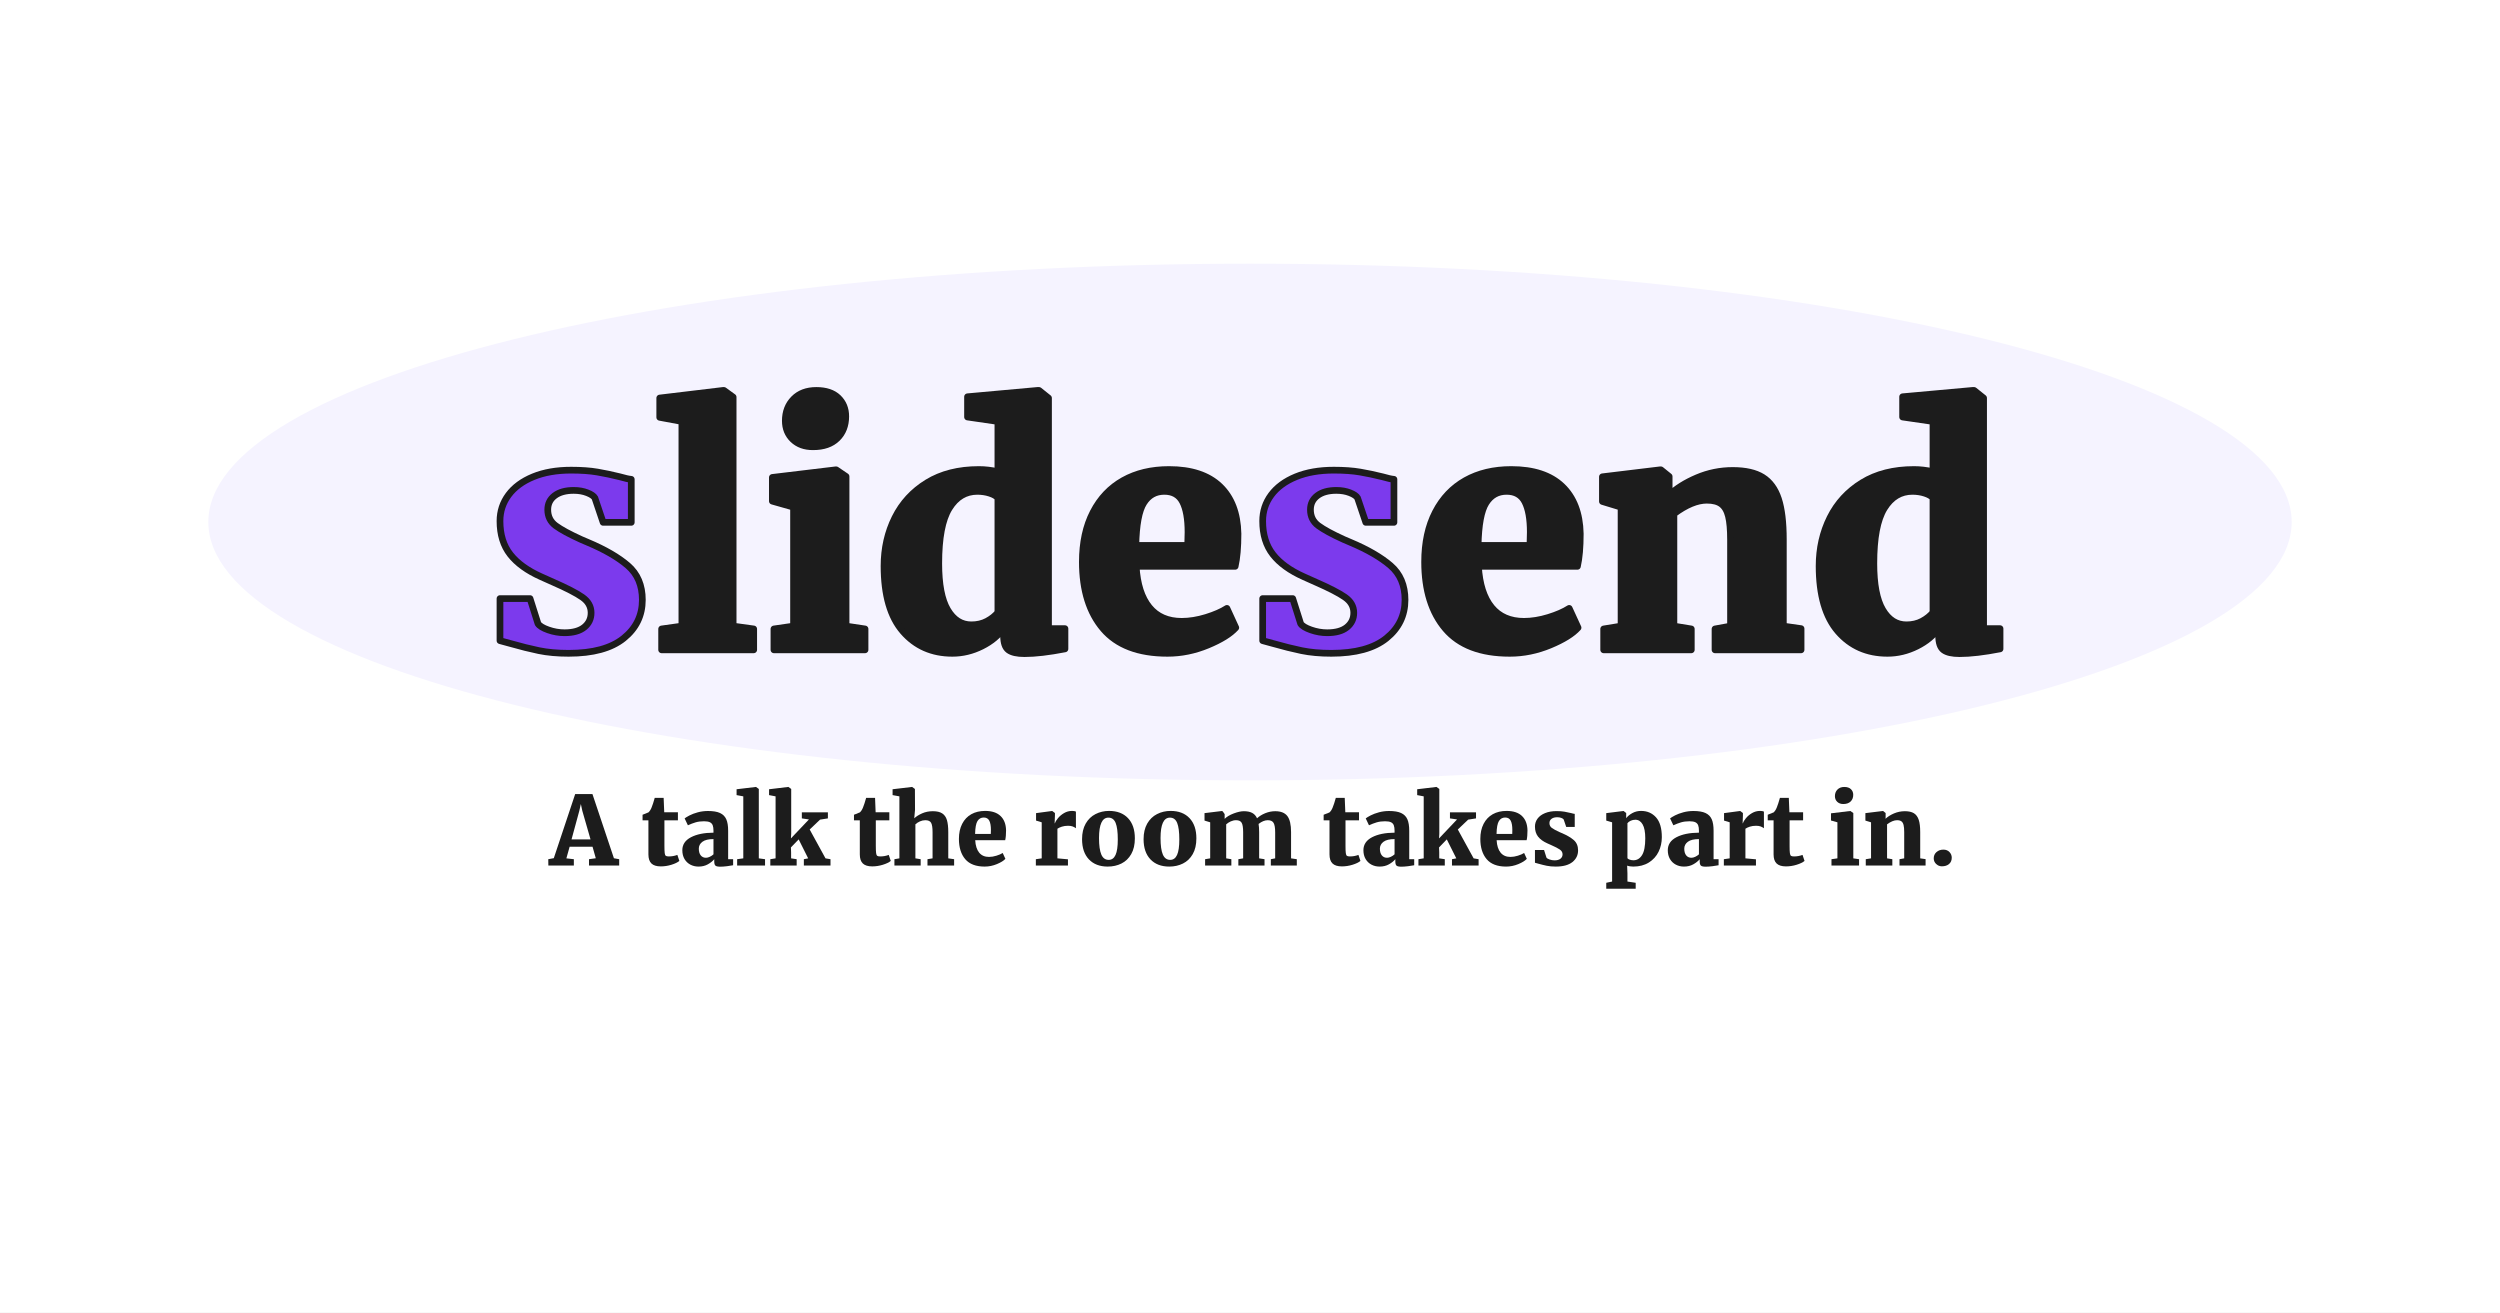
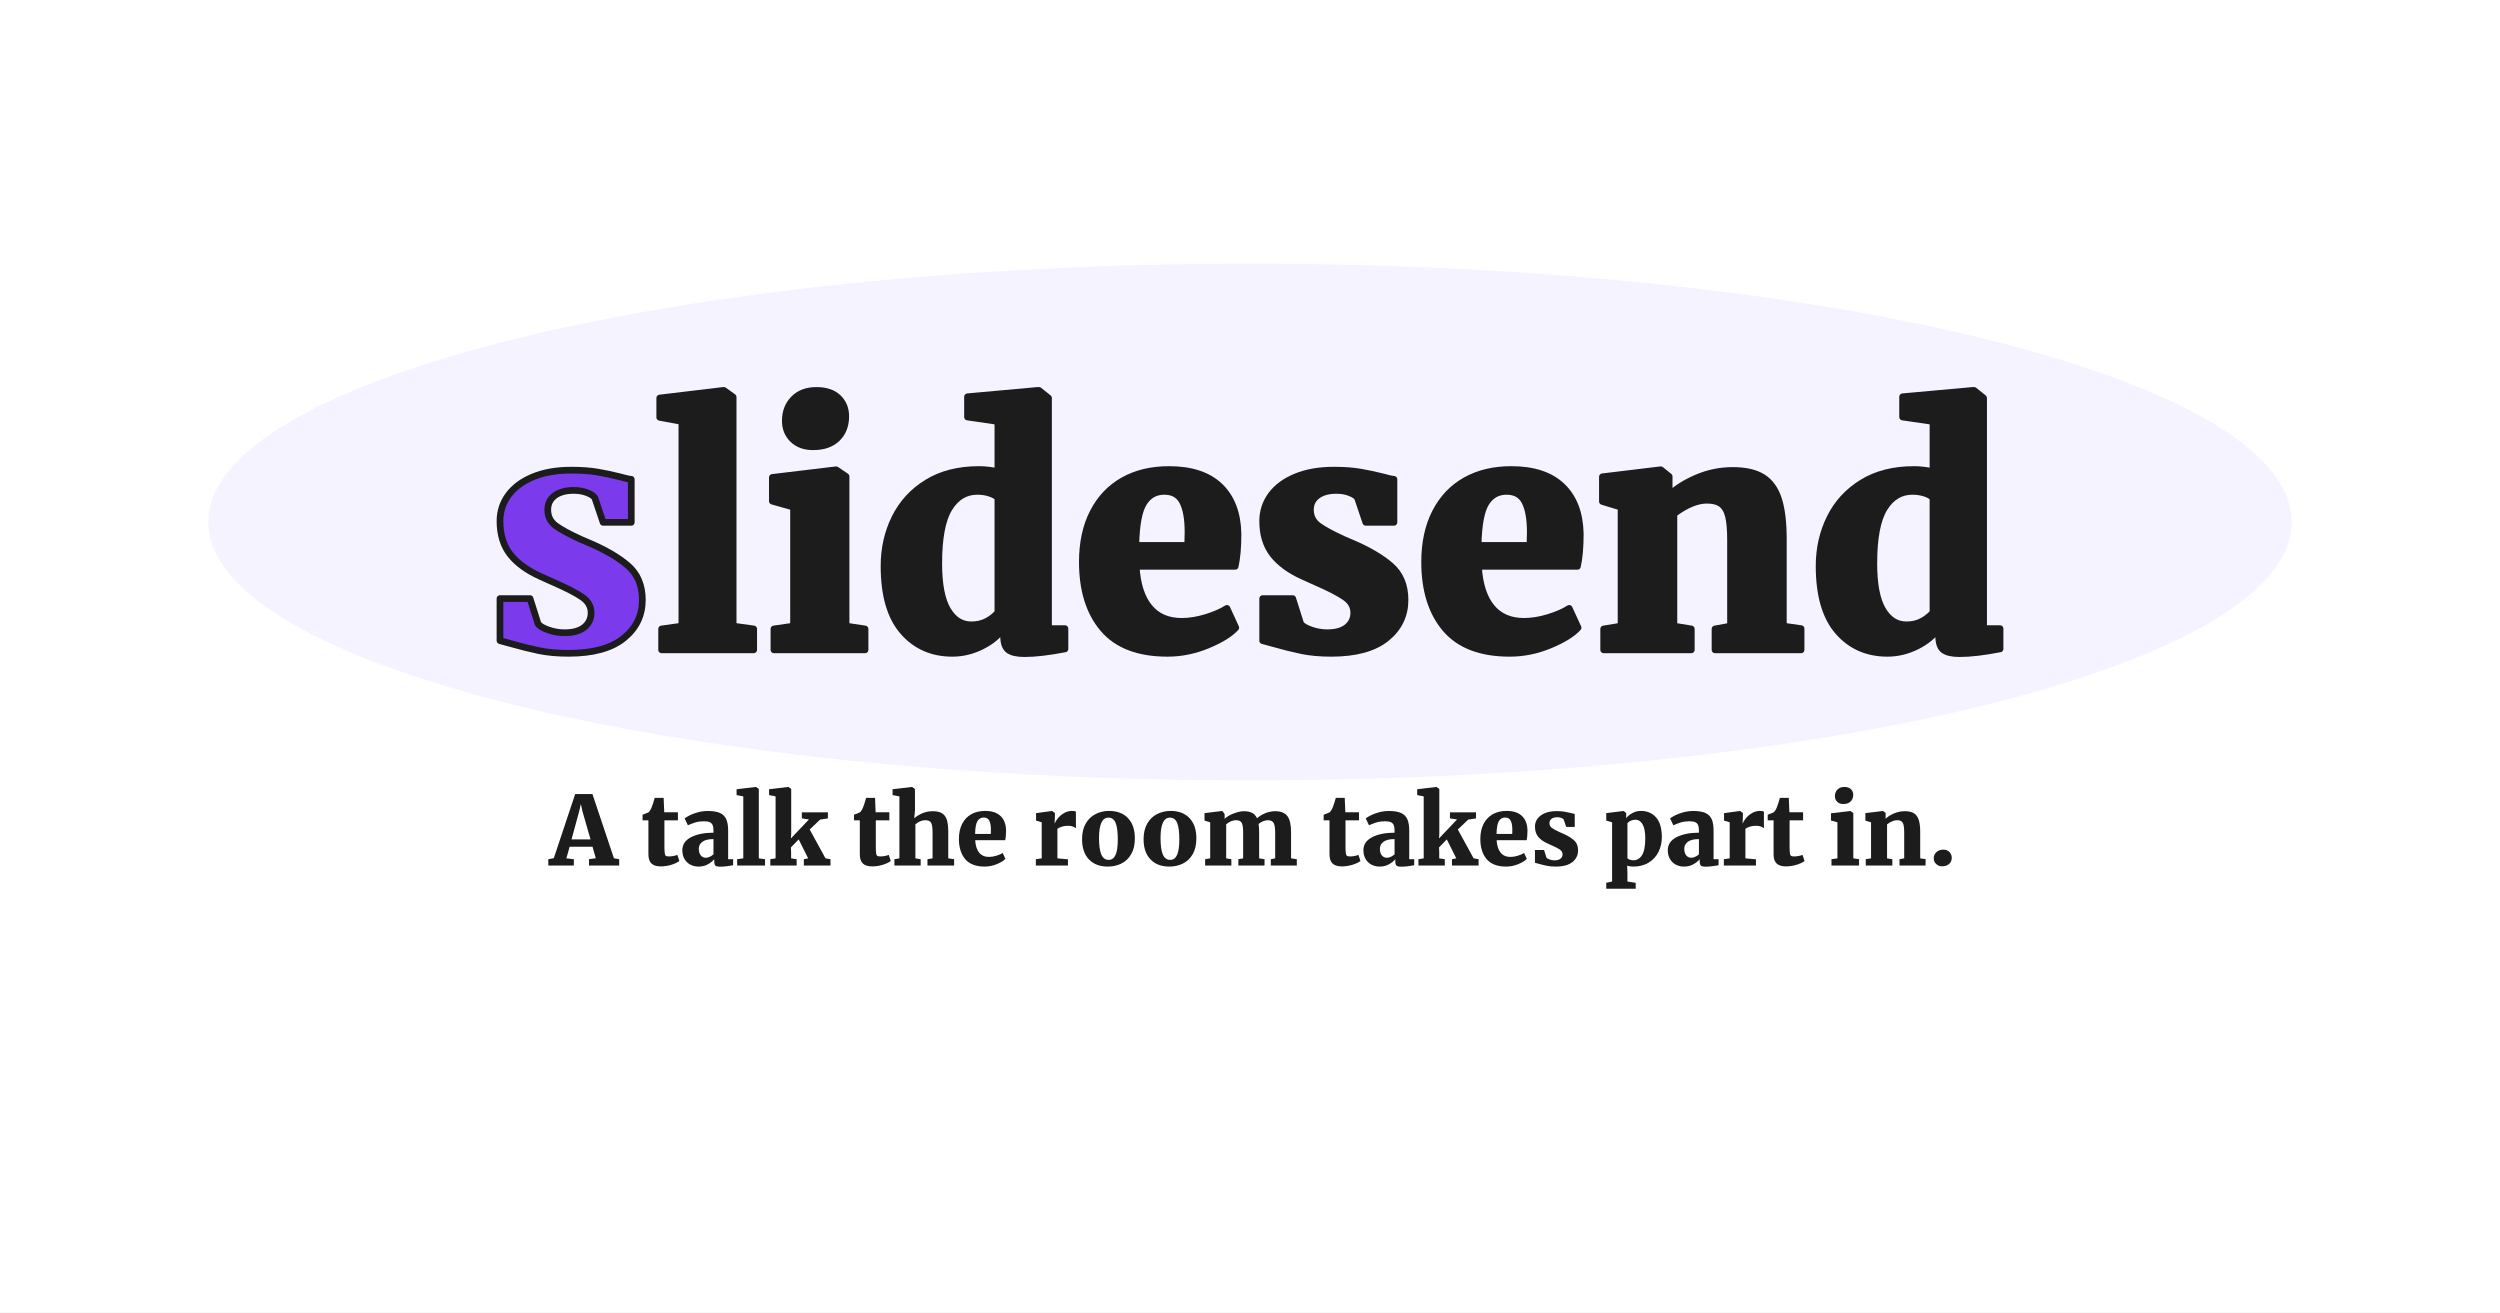
<svg xmlns="http://www.w3.org/2000/svg" width="1200" height="630" viewBox="0 0 1200 630">
  <rect width="1200" height="630" fill="#FFFFFF" />
  <ellipse cx="600" cy="250.57" rx="500" ry="124" fill="#F5F3FF" />
  <g transform="translate(232.86 311.92) scale(0.6438)">
    <path fill="#7C3AED" stroke="#1C1C1C" stroke-width="5" stroke-linejoin="round" d="M39.39 -19.58Q41.04 -16.98 47.05 -14.86Q53.07 -12.74 59.2 -12.74Q68.87 -12.74 73.94 -16.86Q79.01 -20.99 79.01 -27.59Q79.01 -34.67 72.41 -39.27Q65.8 -43.87 50.71 -50.47L41.75 -54.48Q26.42 -61.32 18.75 -71.11Q11.08 -80.9 11.08 -95.99Q11.08 -106.84 17.45 -115.45Q23.82 -124.06 35.85 -129.01Q47.88 -133.96 64.15 -133.96Q75.47 -133.96 83.73 -132.55Q91.98 -131.13 100.47 -129.01Q106.13 -127.36 108.96 -127.12V-95.05H87.97L81.84 -113.21Q80.66 -115.33 76.18 -117.1Q71.7 -118.87 66.04 -118.87Q57.08 -118.87 51.89 -114.98Q46.7 -111.08 46.7 -104.48Q46.7 -96.93 52.59 -92.57Q58.49 -88.21 71.46 -82.31L76.42 -80.19Q95.52 -72.17 106.37 -62.85Q117.22 -53.54 117.22 -37.26Q117.22 -19.81 103.3 -8.61Q89.39 2.59 62.26 2.59Q49.76 2.59 40.09 0.59Q30.42 -1.42 18.87 -4.72L11.08 -6.84V-38.21H33.49Z" />
    <path fill="#1C1C1C" stroke="#1C1C1C" stroke-width="5" stroke-linejoin="round" d="M146.7 -170.28 130.19 -173.35V-187.74L177.36 -193.4H178.07L184.91 -188.44V-17.69L200.24 -15.57V0H131.6V-15.57L146.7 -17.69Z" />
    <path fill="#1C1C1C" stroke="#1C1C1C" stroke-width="5" stroke-linejoin="round" d="M223.82 -170.75Q223.82 -180.66 230.07 -187.03Q236.32 -193.4 246.93 -193.4Q257.55 -193.4 263.21 -187.97Q268.87 -182.55 268.87 -174.06Q268.87 -163.92 262.5 -157.67Q256.13 -151.42 244.58 -151.42H244.34Q235.14 -151.42 229.48 -156.84Q223.82 -162.26 223.82 -170.75ZM229.95 -106.37 214.15 -110.85V-128.54L261.32 -134.2H261.79L269.1 -129.25V-17.69L283.25 -15.57V0H215.33V-15.57L229.95 -17.69Z" />
    <path fill="#1C1C1C" stroke="#1C1C1C" stroke-width="5" stroke-linejoin="round" d="M297.41 -62.5Q297.41 -82.08 305.54 -98.47Q313.68 -114.86 329.6 -124.65Q345.52 -134.43 368.16 -134.43Q375 -134.43 382.31 -132.78V-170.28L359.67 -173.58V-188.68L411.79 -193.4H412.97L420.05 -187.74V-15.8H432.31V-0.71Q414.15 2.83 402.12 2.83Q393.87 2.83 390.21 0.12Q386.56 -2.59 386.56 -10.38V-16.27Q380.9 -8.02 370.28 -2.71Q359.67 2.59 348.35 2.59Q325.71 2.59 311.56 -13.68Q297.41 -29.95 297.41 -62.5ZM382.31 -27.83V-113.21Q380.66 -115.33 376.3 -116.75Q371.93 -118.16 366.98 -118.16Q353.77 -118.16 345.99 -105.54Q338.21 -92.92 338.21 -64.39Q338.21 -41.04 344.81 -29.83Q351.42 -18.63 362.5 -18.63Q369.1 -18.63 374.17 -21.34Q379.25 -24.06 382.31 -27.83Z" />
    <path fill="#1C1C1C" stroke="#1C1C1C" stroke-width="5" stroke-linejoin="round" d="M445.28 -65.57Q445.28 -87.03 453.3 -102.59Q461.32 -118.16 475.83 -126.3Q490.33 -134.43 509.91 -134.43Q534.67 -134.43 547.76 -121.93Q560.85 -109.43 561.32 -86.56Q561.32 -71.46 559.2 -62.26H485.38Q486.56 -42.22 495.17 -31.72Q503.77 -21.23 519.34 -21.23Q528.07 -21.23 537.62 -24.17Q547.17 -27.12 553.07 -30.9L559.67 -16.51Q553.54 -9.67 538.8 -3.54Q524.06 2.59 508.73 2.59Q476.42 2.59 460.85 -15.68Q445.28 -33.96 445.28 -65.57ZM523.82 -77.83 524.06 -87.74Q524.06 -102.59 520.05 -110.38Q516.04 -118.16 506.37 -118.16Q496.46 -118.16 491.04 -109.55Q485.61 -100.94 485.14 -77.83Z" />
-     <path fill="#7C3AED" stroke="#1C1C1C" stroke-width="5" stroke-linejoin="round" d="M608.02 -19.58Q609.67 -16.98 615.68 -14.86Q621.7 -12.74 627.83 -12.74Q637.5 -12.74 642.57 -16.86Q647.64 -20.99 647.64 -27.59Q647.64 -34.67 641.04 -39.27Q634.43 -43.87 619.34 -50.47L610.38 -54.48Q595.05 -61.32 587.38 -71.11Q579.72 -80.9 579.72 -95.99Q579.72 -106.84 586.08 -115.45Q592.45 -124.06 604.48 -129.01Q616.51 -133.96 632.78 -133.96Q644.1 -133.96 652.36 -132.55Q660.61 -131.13 669.1 -129.01Q674.76 -127.36 677.59 -127.12V-95.05H656.6L650.47 -113.21Q649.29 -115.33 644.81 -117.1Q640.33 -118.87 634.67 -118.87Q625.71 -118.87 620.52 -114.98Q615.33 -111.08 615.33 -104.48Q615.33 -96.93 621.23 -92.57Q627.12 -88.21 640.09 -82.31L645.05 -80.19Q664.15 -72.17 675 -62.85Q685.85 -53.54 685.85 -37.26Q685.85 -19.81 671.93 -8.61Q658.02 2.59 630.9 2.59Q618.4 2.59 608.73 0.59Q599.06 -1.42 587.5 -4.72L579.72 -6.84V-38.21H602.12Z" />
+     <path fill="#1C1C1C" stroke="#1C1C1C" stroke-width="5" stroke-linejoin="round" d="M608.02 -19.58Q609.67 -16.98 615.68 -14.86Q621.7 -12.74 627.83 -12.74Q637.5 -12.74 642.57 -16.86Q647.64 -20.99 647.64 -27.59Q647.64 -34.67 641.04 -39.27Q634.43 -43.87 619.34 -50.47L610.38 -54.48Q595.05 -61.32 587.38 -71.11Q579.72 -80.9 579.72 -95.99Q579.72 -106.84 586.08 -115.45Q592.45 -124.06 604.48 -129.01Q616.51 -133.96 632.78 -133.96Q644.1 -133.96 652.36 -132.55Q660.61 -131.13 669.1 -129.01Q674.76 -127.36 677.59 -127.12V-95.05H656.6L650.47 -113.21Q649.29 -115.33 644.81 -117.1Q640.33 -118.87 634.67 -118.87Q625.71 -118.87 620.52 -114.98Q615.33 -111.08 615.33 -104.48Q615.33 -96.93 621.23 -92.57Q627.12 -88.21 640.09 -82.31L645.05 -80.19Q664.15 -72.17 675 -62.85Q685.85 -53.54 685.85 -37.26Q685.85 -19.81 671.93 -8.61Q658.02 2.59 630.9 2.59Q618.4 2.59 608.73 0.59Q599.06 -1.42 587.5 -4.72L579.72 -6.84V-38.21H602.12Z" />
    <path fill="#1C1C1C" stroke="#1C1C1C" stroke-width="5" stroke-linejoin="round" d="M700.47 -65.57Q700.47 -87.03 708.49 -102.59Q716.51 -118.16 731.01 -126.3Q745.52 -134.43 765.09 -134.43Q789.86 -134.43 802.95 -121.93Q816.04 -109.43 816.51 -86.56Q816.51 -71.46 814.39 -62.26H740.57Q741.75 -42.22 750.35 -31.72Q758.96 -21.23 774.53 -21.23Q783.25 -21.23 792.81 -24.17Q802.36 -27.12 808.25 -30.9L814.86 -16.51Q808.73 -9.67 793.99 -3.54Q779.25 2.59 763.92 2.59Q731.6 2.59 716.04 -15.68Q700.47 -33.96 700.47 -65.57ZM779.01 -77.83 779.25 -87.74Q779.25 -102.59 775.24 -110.38Q771.23 -118.16 761.56 -118.16Q751.65 -118.16 746.23 -109.55Q740.8 -100.94 740.33 -77.83Z" />
    <path fill="#1C1C1C" stroke="#1C1C1C" stroke-width="5" stroke-linejoin="round" d="M846.93 -106.37 833.02 -110.61V-129.01L875.94 -134.2H876.65L882.78 -129.25V-120.52L882.55 -115.09Q890.8 -122.88 903.54 -128.3Q916.27 -133.73 930.19 -133.73Q944.34 -133.73 952.48 -128.66Q960.61 -123.58 964.27 -112.5Q967.92 -101.42 967.92 -82.31V-17.69L981.13 -15.8V0H916.98V-15.57L928.54 -17.69V-82.08Q928.54 -93.4 927 -99.65Q925.47 -105.9 921.7 -108.73Q917.92 -111.56 910.85 -111.56Q900 -111.56 886.32 -101.42V-17.69L899.29 -15.57V0H833.96V-15.57L846.93 -17.69Z" />
    <path fill="#1C1C1C" stroke="#1C1C1C" stroke-width="5" stroke-linejoin="round" d="M994.58 -62.5Q994.58 -82.08 1002.71 -98.47Q1010.85 -114.86 1026.77 -124.65Q1042.69 -134.43 1065.33 -134.43Q1072.17 -134.43 1079.48 -132.78V-170.28L1056.84 -173.58V-188.68L1108.96 -193.4H1110.14L1117.22 -187.74V-15.8H1129.48V-0.71Q1111.32 2.83 1099.29 2.83Q1091.04 2.83 1087.38 0.12Q1083.73 -2.59 1083.73 -10.38V-16.27Q1078.07 -8.02 1067.45 -2.71Q1056.84 2.59 1045.52 2.59Q1022.88 2.59 1008.73 -13.68Q994.58 -29.95 994.58 -62.5ZM1079.48 -27.83V-113.21Q1077.83 -115.33 1073.47 -116.75Q1069.1 -118.16 1064.15 -118.16Q1050.94 -118.16 1043.16 -105.54Q1035.38 -92.92 1035.38 -64.39Q1035.38 -41.04 1041.98 -29.83Q1048.58 -18.63 1059.67 -18.63Q1066.27 -18.63 1071.34 -21.34Q1076.42 -24.06 1079.48 -27.83Z" />
  </g>
  <path fill="#1C1C1C" d="M276.09 381.14H284.37L294.68 411.96L297.21 412.42V415.46H282.72V412.42L285.98 411.96L284.42 406.44H273.42L271.86 412.01L275.45 412.42V415.46H263.21L263.17 412.42L265.83 411.92ZM279.5 389.15 278.81 385.93 278.07 389.19 274.34 402.9H283.45Z" />
  <path fill="#1C1C1C" d="M311.24 410.12V393.75H308.43V391.08L309.35 390.71Q310.45 390.34 311.28 389.93Q312.2 389.05 312.75 387.63Q313.44 385.97 314.27 382.98H318.55L318.83 389.88H325.4V393.75H318.92V405.94Q318.92 408.47 319.06 409.48Q319.19 410.49 319.58 410.79Q319.98 411.09 321.03 411.09Q323.2 411.09 325.13 410.35L326.09 413.25Q324.81 414.31 322.27 415.09Q319.75 415.87 317.17 415.87Q314.13 415.87 312.68 414.47Q311.24 413.07 311.24 410.12Z" />
  <path fill="#1C1C1C" d="M342.47 399.68V398.76Q342.47 397.1 342.1 396.14Q341.73 395.17 340.77 394.69Q339.8 394.21 337.92 394.21Q335.66 394.21 333.89 394.73Q332.12 395.26 330.19 396.14L328.62 392.83Q329.36 392.23 331.02 391.38Q332.67 390.53 334.99 389.9Q337.32 389.28 339.85 389.28Q343.53 389.28 345.62 390.25Q347.71 391.22 348.61 393.24Q349.51 395.26 349.51 398.76V412.42H351.9V415.32Q350.84 415.55 348.96 415.78Q347.07 416.01 345.74 416.01Q343.99 416.01 343.41 415.5Q342.84 415 342.84 413.48V412.42Q341.69 413.8 339.76 414.88Q337.82 415.96 335.29 415.96Q333.13 415.96 331.36 415.02Q329.59 414.08 328.55 412.31Q327.52 410.54 327.52 408.1Q327.52 404.05 331.64 401.89Q335.75 399.73 342.47 399.68ZM342.47 410.08V402.76Q338.88 402.76 337.16 404.05Q335.43 405.34 335.43 407.36Q335.43 409.43 336.35 410.58Q337.27 411.73 338.88 411.73Q339.71 411.73 340.72 411.25Q341.73 410.77 342.47 410.08Z" />
  <path fill="#1C1C1C" d="M356.78 382.25 353.56 381.65V378.84L362.75 377.74H362.89L364.23 378.7V412.01L367.22 412.42V415.46H353.83V412.42L356.78 412.01Z" />
  <path fill="#1C1C1C" d="M372.28 382.25 369.15 381.65V378.84L378.3 377.74H378.44L379.78 378.7V400.19L379.64 402.44L388.29 393.33L384.88 392.83V389.93H397.39V392.83L393.62 393.42L388.65 398.16L396.24 412.01L398.64 412.42V415.46H385.85V412.42L387.92 412.01L383.36 402.9L379.64 406.76L379.73 409.11V412.01L382.4 412.42V415.46H369.75V412.42L372.28 412.01Z" />
  <path fill="#1C1C1C" d="M412.71 410.12V393.75H409.91V391.08L410.83 390.71Q411.93 390.34 412.76 389.93Q413.68 389.05 414.23 387.63Q414.92 385.97 415.75 382.98H420.03L420.3 389.88H426.88V393.75H420.39V405.94Q420.39 408.47 420.53 409.48Q420.67 410.49 421.06 410.79Q421.45 411.09 422.51 411.09Q424.67 411.09 426.6 410.35L427.57 413.25Q426.28 414.31 423.75 415.09Q421.22 415.87 418.65 415.87Q415.61 415.87 414.16 414.47Q412.71 413.07 412.71 410.12Z" />
  <path fill="#1C1C1C" d="M431.71 382.25 428.44 381.65V378.84L437.69 377.74H437.83L439.16 378.7L439.21 388.69L438.84 392.78Q440.27 391.45 442.61 390.41Q444.96 389.38 447.76 389.38Q450.66 389.38 452.27 390.43Q453.88 391.49 454.53 393.65Q455.17 395.82 455.17 399.4V412.01L457.98 412.42V415.46H445.19V412.42L447.63 412.01V399.45Q447.63 396.23 446.94 394.96Q446.25 393.7 444.13 393.7Q442.84 393.7 441.55 394.27Q440.27 394.85 439.39 395.68V412.01L441.92 412.42V415.46H429.32V412.42L431.71 412.01Z" />
  <path fill="#1C1C1C" d="M460.28 402.67Q460.28 398.48 461.84 395.45Q463.4 392.41 466.23 390.82Q469.06 389.24 472.88 389.24Q477.71 389.24 480.26 391.68Q482.82 394.11 482.91 398.58Q482.91 401.52 482.49 403.31H468.1Q468.33 407.22 470 409.27Q471.68 411.32 474.72 411.32Q476.42 411.32 478.28 410.74Q480.15 410.17 481.3 409.43L482.59 412.24Q481.39 413.57 478.51 414.77Q475.64 415.96 472.65 415.96Q466.35 415.96 463.31 412.4Q460.28 408.83 460.28 402.67ZM475.59 400.28 475.64 398.35Q475.64 395.45 474.86 393.93Q474.08 392.41 472.19 392.41Q470.26 392.41 469.2 394.09Q468.14 395.77 468.05 400.28Z" />
  <path fill="#1C1C1C" d="M497.21 412.42 500.02 412.01V394.71L497.31 393.88V390.3L504.94 389.28H505.08L506.37 390.25V391.35L506.23 395.17H506.37Q506.69 394.11 507.84 392.71Q508.99 391.31 510.76 390.27Q512.53 389.24 514.6 389.24Q515.8 389.24 516.44 389.56V397.56Q515.71 397.01 514.85 396.69Q514 396.37 512.67 396.37Q511.01 396.37 509.68 396.8Q508.35 397.24 507.56 397.79V412.01L512.62 412.47V415.46H497.21Z" />
  <path fill="#1C1C1C" d="M532.36 389.24Q538.15 389.24 541.44 392.71Q544.73 396.18 544.73 402.39Q544.73 406.95 542.98 409.98Q541.24 413.02 538.29 414.49Q535.35 415.96 531.71 415.96Q525.96 415.96 522.67 412.49Q519.39 409.02 519.39 402.81Q519.39 398.39 521.13 395.33Q522.88 392.27 525.85 390.76Q528.82 389.24 532.36 389.24ZM536.54 402.95Q536.54 397.56 535.51 395.01Q534.47 392.46 532.04 392.46Q527.53 392.46 527.53 402.26Q527.53 407.59 528.63 410.17Q529.74 412.74 532.17 412.74Q534.38 412.74 535.46 410.37Q536.54 408.01 536.54 402.95Z" />
  <path fill="#1C1C1C" d="M561.89 389.24Q567.68 389.24 570.97 392.71Q574.26 396.18 574.26 402.39Q574.26 406.95 572.51 409.98Q570.77 413.02 567.82 414.49Q564.88 415.96 561.25 415.96Q555.5 415.96 552.21 412.49Q548.92 409.02 548.92 402.81Q548.92 398.39 550.66 395.33Q552.41 392.27 555.38 390.76Q558.35 389.24 561.89 389.24ZM566.07 402.95Q566.07 397.56 565.04 395.01Q564 392.46 561.57 392.46Q557.06 392.46 557.06 402.26Q557.06 407.59 558.16 410.17Q559.27 412.74 561.7 412.74Q563.91 412.74 564.99 410.37Q566.07 408.01 566.07 402.95Z" />
  <path fill="#1C1C1C" d="M578.45 412.42 580.89 412.01V394.71L578.17 393.88V390.3L586.55 389.28L586.91 389.47L587.83 390.76V393.06Q589.31 391.54 592.16 390.46Q595.01 389.38 597.03 389.38Q599.52 389.38 601.06 390.2Q602.6 391.03 603.38 392.78Q604.95 391.31 607.31 390.34Q609.68 389.38 612.12 389.38Q616.17 389.38 617.94 391.72Q619.71 394.07 619.71 399.4V412.01L622.47 412.42V415.46H610V412.42L612.08 412.01V399.59Q612.08 396.28 611.32 394.99Q610.56 393.7 608.53 393.7Q606.42 393.7 604.12 395.49Q604.39 397.2 604.39 399.4V412.01L606.97 412.42V415.46H594.41V412.42L596.71 412.01V399.45Q596.71 396.18 596 394.94Q595.28 393.7 593.31 393.7Q592.02 393.7 590.75 394.27Q589.49 394.85 588.57 395.68V412.01L591.05 412.42V415.46H578.45Z" />
  <path fill="#1C1C1C" d="M638.16 410.12V393.75H635.35V391.08L636.27 390.71Q637.38 390.34 638.2 389.93Q639.12 389.05 639.67 387.63Q640.37 385.97 641.19 382.98H645.47L645.75 389.88H652.33V393.75H645.84V405.94Q645.84 408.47 645.98 409.48Q646.12 410.49 646.51 410.79Q646.9 411.09 647.96 411.09Q650.12 411.09 652.05 410.35L653.01 413.25Q651.73 414.31 649.2 415.09Q646.67 415.87 644.09 415.87Q641.05 415.87 639.61 414.47Q638.16 413.07 638.16 410.12Z" />
  <path fill="#1C1C1C" d="M669.39 399.68V398.76Q669.39 397.1 669.02 396.14Q668.65 395.17 667.69 394.69Q666.72 394.21 664.84 394.21Q662.58 394.21 660.81 394.73Q659.04 395.26 657.11 396.14L655.55 392.83Q656.28 392.23 657.94 391.38Q659.59 390.53 661.92 389.9Q664.24 389.28 666.77 389.28Q670.45 389.28 672.54 390.25Q674.63 391.22 675.53 393.24Q676.43 395.26 676.43 398.76V412.42H678.82V415.32Q677.76 415.55 675.88 415.78Q673.99 416.01 672.66 416.01Q670.91 416.01 670.33 415.5Q669.76 415 669.76 413.48V412.42Q668.61 413.8 666.68 414.88Q664.75 415.96 662.22 415.96Q660.05 415.96 658.28 415.02Q656.51 414.08 655.48 412.31Q654.44 410.54 654.44 408.1Q654.44 404.05 658.56 401.89Q662.68 399.73 669.39 399.68ZM669.39 410.08V402.76Q665.8 402.76 664.08 404.05Q662.35 405.34 662.35 407.36Q662.35 409.43 663.27 410.58Q664.19 411.73 665.8 411.73Q666.63 411.73 667.64 411.25Q668.65 410.77 669.39 410.08Z" />
  <path fill="#1C1C1C" d="M683.38 382.25 680.25 381.65V378.84L689.4 377.74H689.54L690.87 378.7V400.19L690.74 402.44L699.38 393.33L695.98 392.83V389.93H708.49V392.83L704.72 393.42L699.75 398.16L707.34 412.01L709.73 412.42V415.46H696.95V412.42L699.02 412.01L694.46 402.9L690.74 406.76L690.83 409.11V412.01L693.5 412.42V415.46H680.85V412.42L683.38 412.01Z" />
  <path fill="#1C1C1C" d="M710.56 402.67Q710.56 398.48 712.12 395.45Q713.69 392.41 716.52 390.82Q719.35 389.24 723.16 389.24Q728 389.24 730.55 391.68Q733.1 394.11 733.19 398.58Q733.19 401.52 732.78 403.31H718.38Q718.61 407.22 720.29 409.27Q721.97 411.32 725 411.32Q726.71 411.32 728.57 410.74Q730.43 410.17 731.58 409.43L732.87 412.24Q731.67 413.57 728.8 414.77Q725.92 415.96 722.93 415.96Q716.63 415.96 713.6 412.4Q710.56 408.83 710.56 402.67ZM725.88 400.28 725.92 398.35Q725.92 395.45 725.14 393.93Q724.36 392.41 722.48 392.41Q720.54 392.41 719.49 394.09Q718.43 395.77 718.34 400.28Z" />
  <path fill="#1C1C1C" d="M742.3 411.64Q742.62 412.15 743.8 412.56Q744.97 412.97 746.17 412.97Q748.05 412.97 749.04 412.17Q750.03 411.36 750.03 410.08Q750.03 408.7 748.74 407.8Q747.45 406.9 744.51 405.61L742.76 404.83Q739.77 403.5 738.28 401.59Q736.78 399.68 736.78 396.74Q736.78 394.62 738.02 392.94Q739.26 391.26 741.61 390.3Q743.96 389.33 747.13 389.33Q749.34 389.33 750.95 389.61Q752.56 389.88 754.22 390.3Q755.32 390.62 755.87 390.66V396.92H751.78L750.58 393.38Q750.35 392.96 749.48 392.62Q748.6 392.27 747.5 392.27Q745.75 392.27 744.74 393.03Q743.73 393.79 743.73 395.08Q743.73 396.55 744.88 397.4Q746.03 398.25 748.56 399.4L749.52 399.82Q753.25 401.38 755.37 403.2Q757.48 405.02 757.48 408.19Q757.48 411.59 754.77 413.78Q752.05 415.96 746.76 415.96Q744.33 415.96 742.44 415.57Q740.55 415.18 738.3 414.54L736.78 414.12V408.01H741.15Z" />
  <path fill="#1C1C1C" d="M783.93 415.96Q783.19 415.96 782.34 415.83Q781.49 415.69 781.03 415.5L781.17 419.23V423.14L785.13 423.74V426.59H771V423.74L773.81 423.14V394.71L771 393.88V390.3L779.24 389.28H779.33L780.57 390.25V392.73Q781.63 391.31 783.54 390.27Q785.45 389.24 787.7 389.24Q792.12 389.24 794.9 392.34Q797.68 395.45 797.68 401.84Q797.68 405.66 796.1 408.88Q794.51 412.1 791.41 414.03Q788.3 415.96 783.93 415.96ZM781.17 395.13V411.96Q781.49 412.38 782.3 412.65Q783.1 412.93 784.07 412.93Q786.64 412.93 788.19 410.44Q789.73 407.96 789.73 402.39Q789.73 397.89 788.44 395.68Q787.15 393.47 784.99 393.47Q783.79 393.47 782.74 393.95Q781.68 394.44 781.17 395.13Z" />
  <path fill="#1C1C1C" d="M815.49 399.68V398.76Q815.49 397.1 815.12 396.14Q814.75 395.17 813.79 394.69Q812.82 394.21 810.93 394.21Q808.68 394.21 806.91 394.73Q805.14 395.26 803.21 396.14L801.64 392.83Q802.38 392.23 804.03 391.38Q805.69 390.53 808.01 389.9Q810.34 389.28 812.87 389.28Q816.55 389.28 818.64 390.25Q820.73 391.22 821.63 393.24Q822.52 395.26 822.52 398.76V412.42H824.92V415.32Q823.86 415.55 821.97 415.78Q820.09 416.01 818.75 416.01Q817 416.01 816.43 415.5Q815.86 415 815.86 413.48V412.42Q814.71 413.8 812.77 414.88Q810.84 415.96 808.31 415.96Q806.15 415.96 804.38 415.02Q802.61 414.08 801.57 412.31Q800.54 410.54 800.54 408.1Q800.54 404.05 804.65 401.89Q808.77 399.73 815.49 399.68ZM815.49 410.08V402.76Q811.9 402.76 810.17 404.05Q808.45 405.34 808.45 407.36Q808.45 409.43 809.37 410.58Q810.29 411.73 811.9 411.73Q812.73 411.73 813.74 411.25Q814.75 410.77 815.49 410.08Z" />
  <path fill="#1C1C1C" d="M827.45 412.42 830.25 412.01V394.71L827.54 393.88V390.3L835.18 389.28H835.31L836.6 390.25V391.35L836.46 395.17H836.6Q836.92 394.11 838.07 392.71Q839.22 391.31 840.99 390.27Q842.77 389.24 844.84 389.24Q846.03 389.24 846.68 389.56V397.56Q845.94 397.01 845.09 396.69Q844.24 396.37 842.9 396.37Q841.25 396.37 839.91 396.8Q838.58 397.24 837.8 397.79V412.01L842.86 412.47V415.46H827.45Z" />
  <path fill="#1C1C1C" d="M851.32 410.12V393.75H848.51V391.08L849.43 390.71Q850.54 390.34 851.37 389.93Q852.29 389.05 852.84 387.63Q853.53 385.97 854.36 382.98H858.63L858.91 389.88H865.49V393.75H859V405.94Q859 408.47 859.14 409.48Q859.28 410.49 859.67 410.79Q860.06 411.09 861.12 411.09Q863.28 411.09 865.21 410.35L866.18 413.25Q864.89 414.31 862.36 415.09Q859.83 415.87 857.25 415.87Q854.22 415.87 852.77 414.47Q851.32 413.07 851.32 410.12Z" />
  <path fill="#1C1C1C" d="M880.76 382.15Q880.76 380.22 881.98 378.98Q883.2 377.74 885.27 377.74Q887.34 377.74 888.44 378.8Q889.55 379.85 889.55 381.51Q889.55 383.49 888.31 384.71Q887.06 385.93 884.81 385.93H884.76Q882.97 385.93 881.87 384.87Q880.76 383.81 880.76 382.15ZM881.96 394.71 878.88 393.84V390.39L888.08 389.28H888.17L889.59 390.25V412.01L892.35 412.42V415.46H879.11V412.42L881.96 412.01Z" />
  <path fill="#1C1C1C" d="M898.1 394.71 895.39 393.88V390.3L903.76 389.28H903.9L905.1 390.25V391.95L905.05 393.01Q906.66 391.49 909.14 390.43Q911.63 389.38 914.34 389.38Q917.1 389.38 918.69 390.36Q920.27 391.35 920.99 393.52Q921.7 395.68 921.7 399.4V412.01L924.28 412.38V415.46H911.76V412.42L914.02 412.01V399.45Q914.02 397.24 913.72 396.02Q913.42 394.8 912.69 394.25Q911.95 393.7 910.57 393.7Q908.45 393.7 905.79 395.68V412.01L908.32 412.42V415.46H895.57V412.42L898.1 412.01Z" />
  <path fill="#1C1C1C" d="M928.19 412.01Q928.19 410.17 929.52 408.99Q930.86 407.82 932.83 407.82Q934.63 407.82 935.73 408.97Q936.84 410.12 936.84 411.69Q936.84 413.62 935.55 414.72Q934.26 415.83 932.1 415.83Q930.53 415.83 929.36 414.72Q928.19 413.62 928.19 412.01Z" />
</svg>
